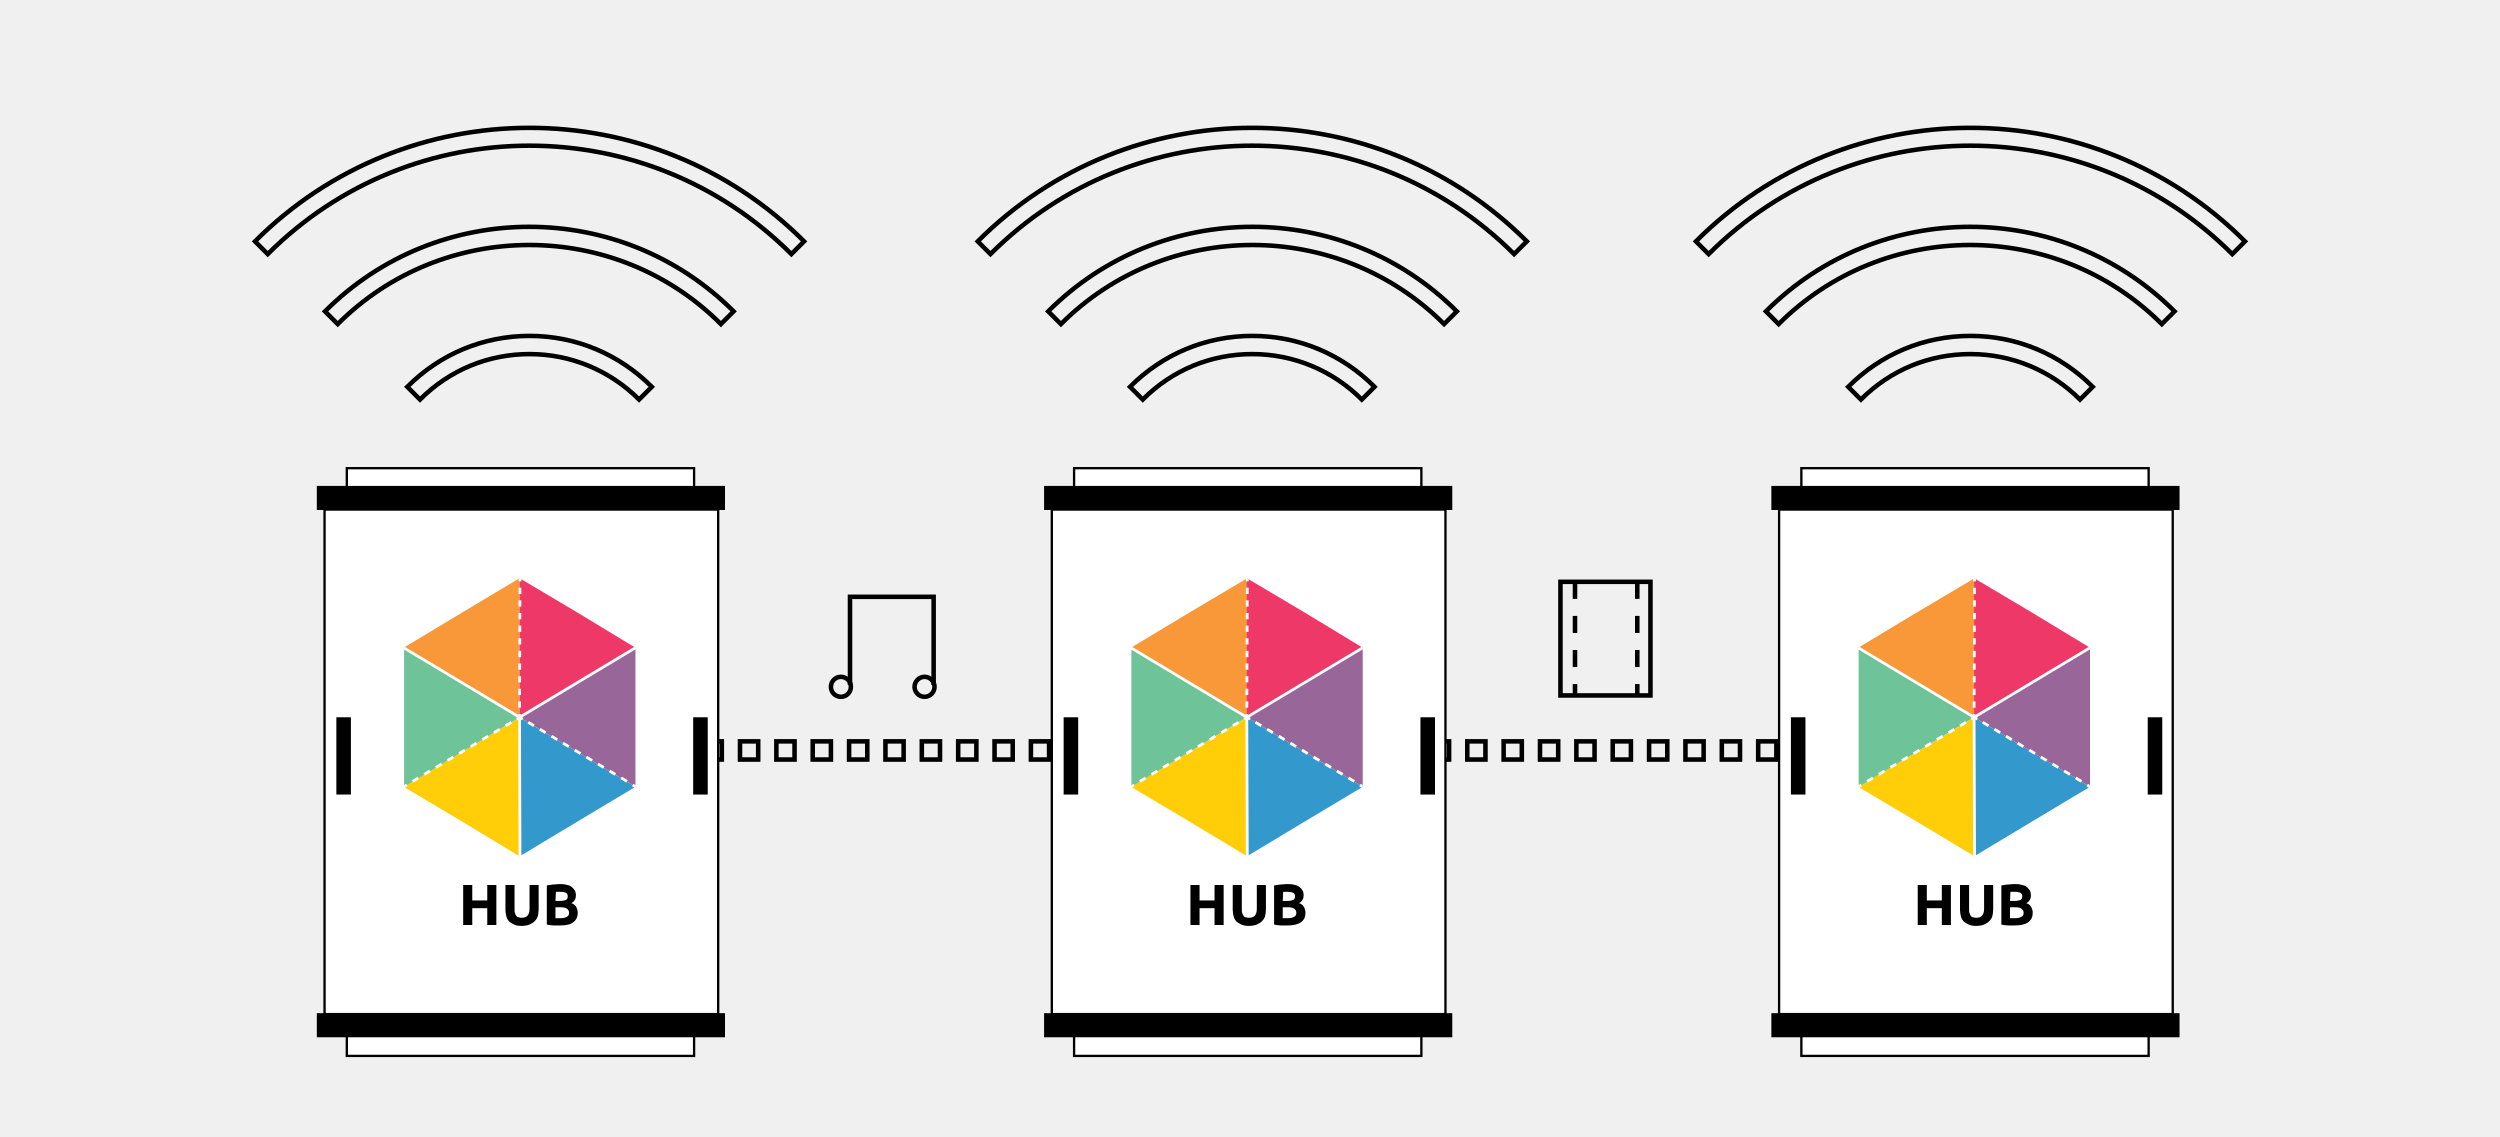
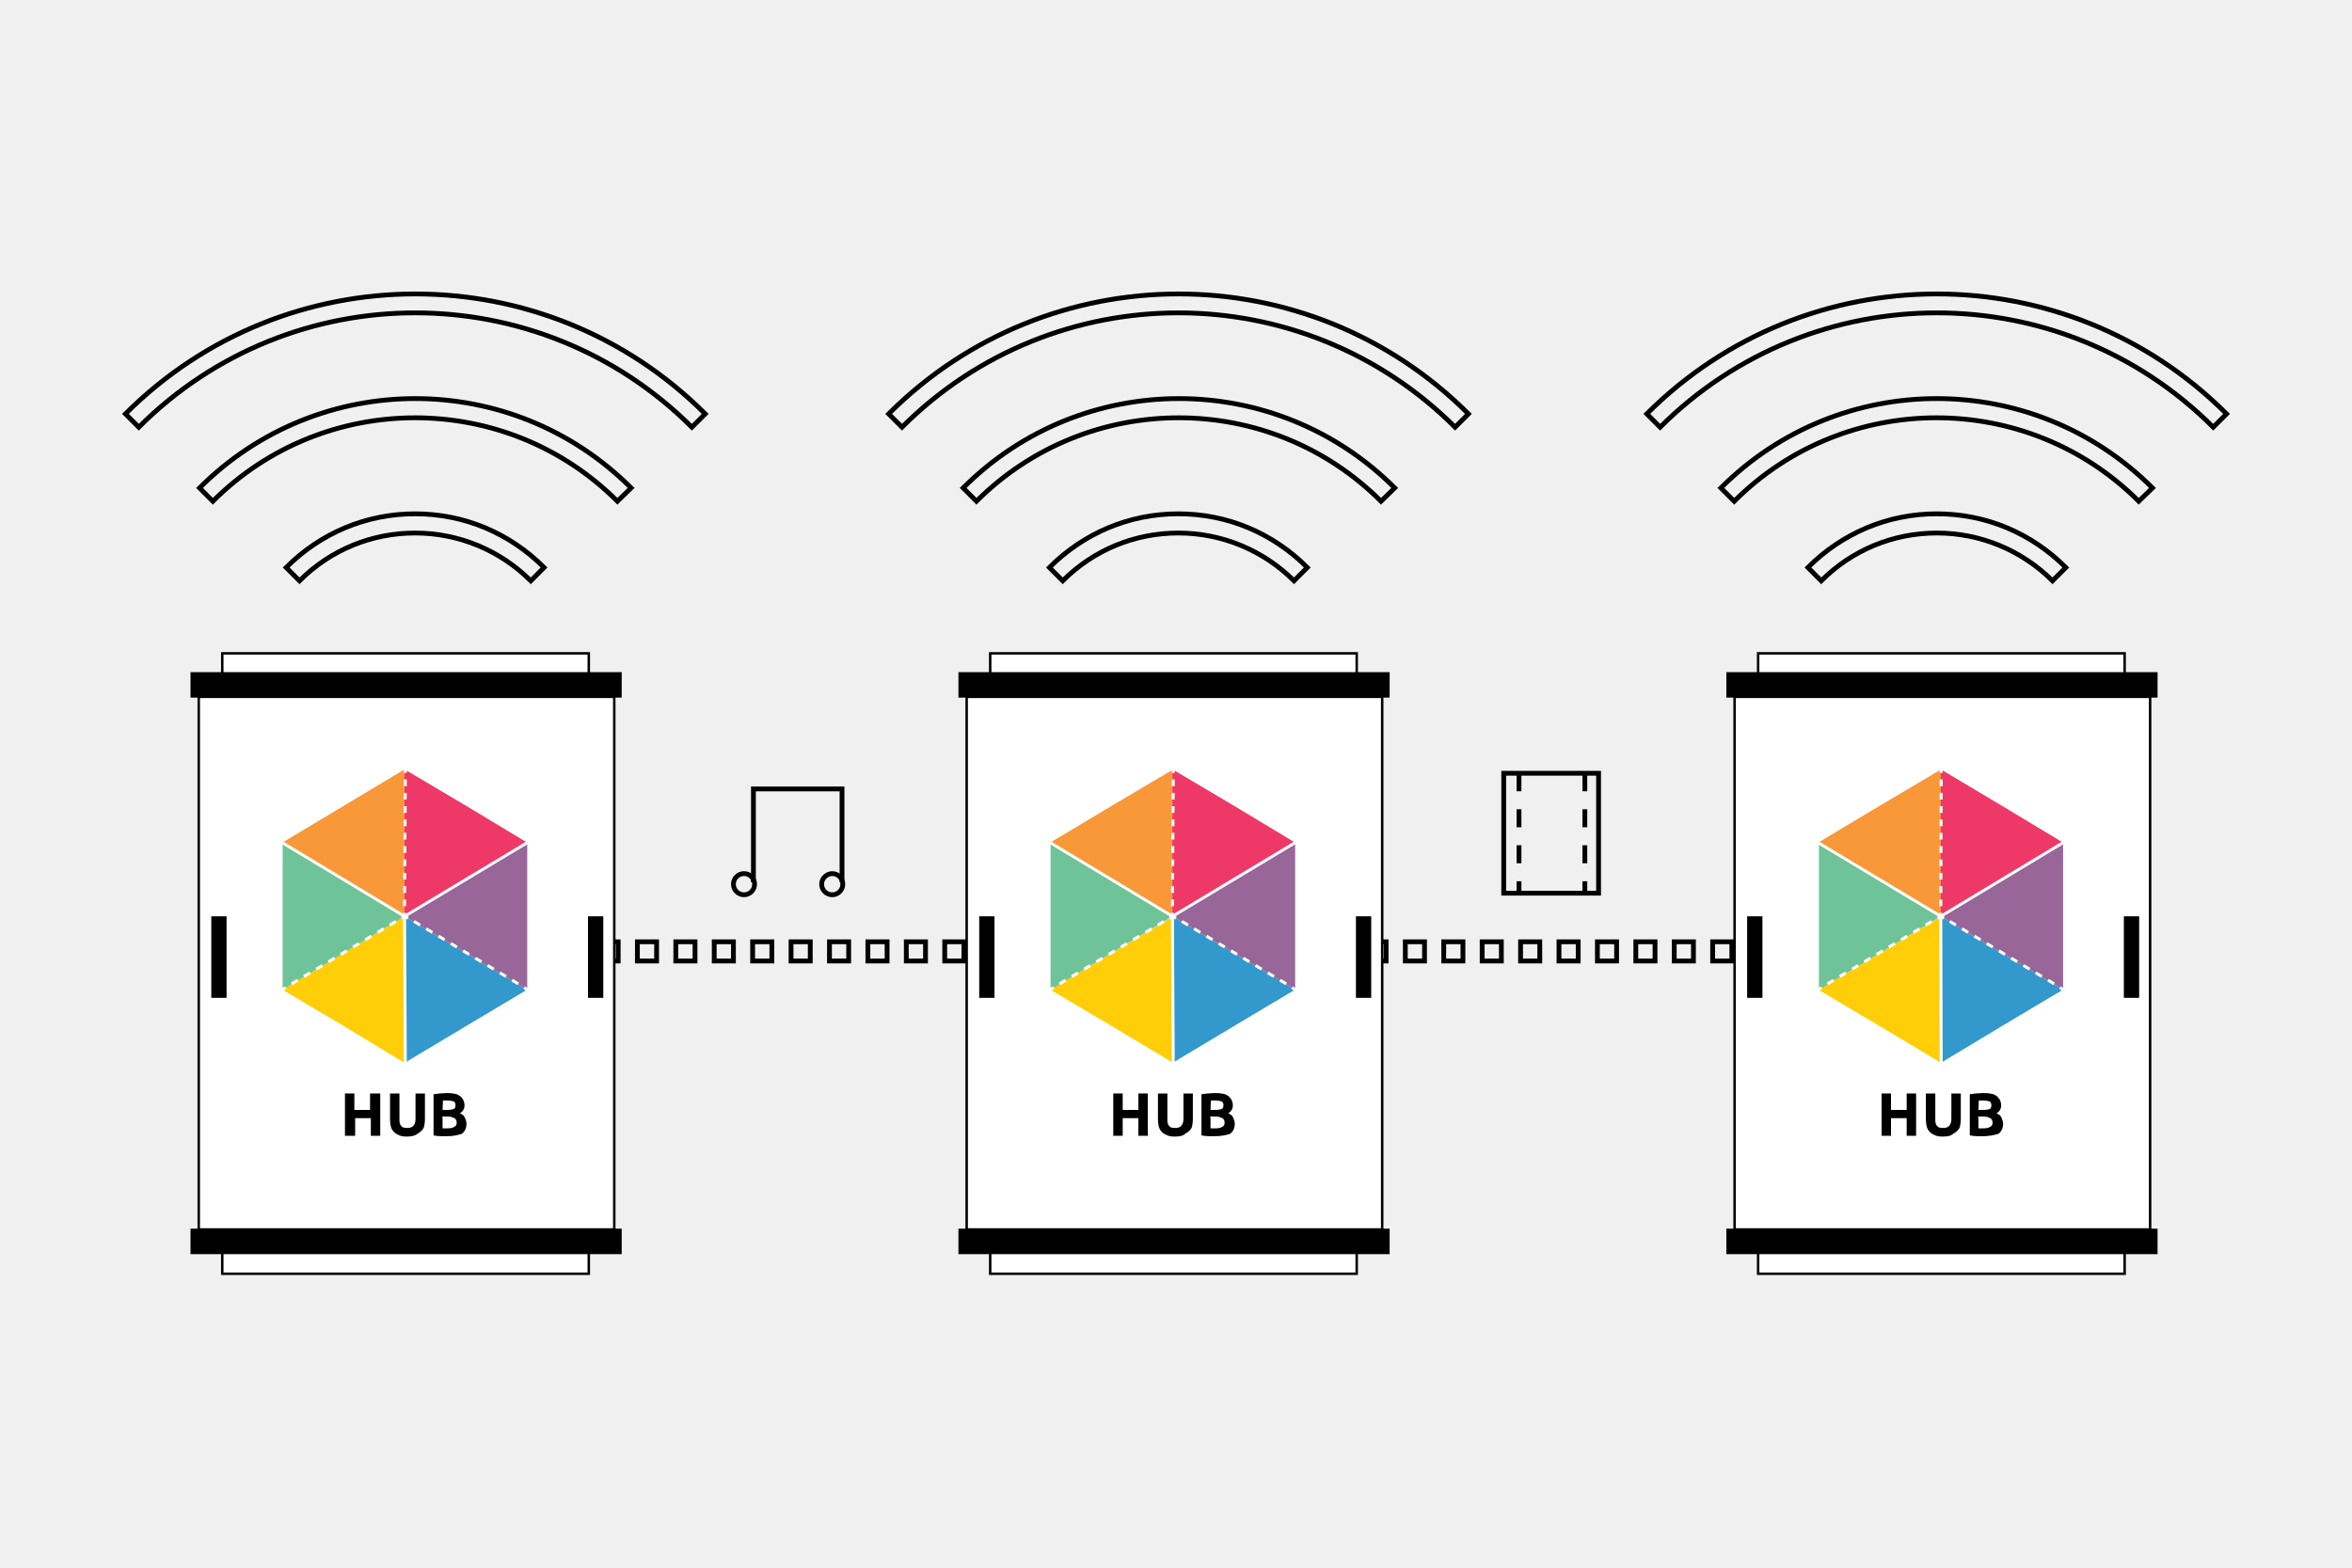
- <svg xmlns="http://www.w3.org/2000/svg" version="1.1" id="Layer_1" x="0px" y="0px" viewBox="-30 272 550 250" style="enable-background:new -30 272 550 250;" xml:space="preserve">
+ <svg xmlns="http://www.w3.org/2000/svg" version="1.1" id="Layer_1" x="0px" y="0px" viewBox="-55 197 600 400" style="enable-background:new -55 197 600 400;" xml:space="preserve">
  <style type="text/css">
- 	.st0{fill:none;stroke:#000000;stroke-miterlimit:10;}
- 	.st1{fill:none;stroke:#000000;stroke-linecap:square;}
- 	.st2{fill:none;stroke:#000000;stroke-dasharray:3.75;}
- 	.st3{fill:#FFFFFF;stroke:#000000;stroke-width:0.513;stroke-miterlimit:10;}
- 	.st4{fill:#010101;stroke:#FFFFFF;stroke-width:0.204;stroke-miterlimit:10;}
+ 	.st0{fill:none;stroke:#000000;stroke-width:1.224;stroke-miterlimit:10;}
+ 	.st1{fill:none;stroke:#000000;stroke-width:1.224;stroke-linecap:square;}
+ 	.st2{fill:none;stroke:#000000;stroke-width:1.224;stroke-dasharray:4.592;}
+ 	.st3{fill:#FFFFFF;stroke:#000000;stroke-width:0.628;stroke-miterlimit:10;}
+ 	.st4{fill:#010101;stroke:#FFFFFF;stroke-width:0.25;stroke-miterlimit:10;}
	.st5{fill:#3399CC;}
	.st6{fill:#996699;}
	.st7{fill:#F89839;}
	.st8{fill:#EE3968;}
	.st9{fill:#FFCE09;}
	.st10{fill:#6EC498;}
- 	.st11{fill:none;stroke:#FFFFFF;stroke-width:0.612;stroke-miterlimit:10;}
- 	.st12{fill:none;stroke:#FFFFFF;stroke-width:0.612;stroke-miterlimit:10;stroke-dasharray:1.389,1.389;}
- 	.st13{fill:none;stroke:#FFFFFF;stroke-width:0.612;stroke-miterlimit:10;stroke-dasharray:1.49,1.49;}
+ 	.st11{fill:none;stroke:#FFFFFF;stroke-width:0.749;stroke-miterlimit:10;}
+ 	.st12{fill:none;stroke:#FFFFFF;stroke-width:0.749;stroke-miterlimit:10;stroke-dasharray:1.701,1.701;}
+ 	.st13{fill:none;stroke:#FFFFFF;stroke-width:0.749;stroke-miterlimit:10;stroke-dasharray:1.824,1.824;}
</style>
-   <path class="st0" d="M367.1,439.1h-2.3v-4h2.3V439.1z M360.8,439.1h-4v-4h4V439.1z M352.8,439.1h-4v-4h4V439.1z M344.8,439.1h-4v-4  h4V439.1z M336.8,439.1h-4v-4h4V439.1z M328.8,439.1h-4v-4h4V439.1z M320.8,439.1h-4v-4h4V439.1z M312.8,439.1h-4v-4h4V439.1z   M304.8,439.1h-4v-4h4V439.1z M296.8,439.1h-4v-4h4V439.1z M288.8,439.1h-4v-4h4V439.1z" />
-   <path class="st0" d="M207.1,439.1h-2.3v-4h2.3V439.1z M200.8,439.1h-4v-4h4V439.1z M192.8,439.1h-4v-4h4V439.1z M184.8,439.1h-4v-4  h4V439.1z M176.8,439.1h-4v-4h4V439.1z M168.8,439.1h-4v-4h4V439.1z M160.8,439.1h-4v-4h4V439.1z M152.8,439.1h-4v-4h4V439.1z   M144.8,439.1h-4v-4h4V439.1z M136.8,439.1h-4v-4h4V439.1z M128.8,439.1h-4v-4h4V439.1z" />
  <g>
-     <rect x="313.3" y="400" class="st1" width="19.8" height="25" />
-     <line class="st2" x1="316.5" y1="400" x2="316.5" y2="425" />
-     <line class="st2" x1="330.2" y1="400" x2="330.2" y2="425" />
-   </g>
-   <g>
-     <g>
-       <path class="st0" d="M28.9,327.9l-2.8-2.8c33.3-33.3,87.5-33.3,120.8,0l-2.8,2.8C112.3,296.1,60.7,296.1,28.9,327.9z" />
-       <path class="st0" d="M128.6,343.3c-23.2-23.2-61.1-23.2-84.3,0l-2.8-2.8c24.8-24.8,65.1-24.8,89.9,0L128.6,343.3z" />
-       <path class="st0" d="M110.6,359.9c-6.4-6.4-15-10-24.1-10c-9.1,0-17.6,3.5-24.1,10l-2.8-2.8c7.2-7.2,16.7-11.2,26.9-11.2    c10.2,0,19.7,4,26.9,11.2L110.6,359.9z" />
-     </g>
-   </g>
-   <g>
-     <g>
-       <path class="st0" d="M187.9,327.9l-2.8-2.8c33.3-33.3,87.5-33.3,120.8,0l-2.8,2.8C271.3,296.1,219.7,296.1,187.9,327.9z" />
-       <path class="st0" d="M287.7,343.3c-23.2-23.2-61.1-23.2-84.3,0l-2.8-2.8c24.8-24.8,65.1-24.8,89.9,0L287.7,343.3z" />
-       <path class="st0" d="M269.6,359.9c-6.4-6.4-15-10-24.1-10c-9.1,0-17.6,3.5-24.1,10l-2.8-2.8c7.2-7.2,16.7-11.2,26.9-11.2    c10.2,0,19.7,4,26.9,11.2L269.6,359.9z" />
-     </g>
-   </g>
-   <g>
-     <g>
-       <path class="st0" d="M345.9,327.9l-2.8-2.8c33.3-33.3,87.5-33.3,120.8,0l-2.8,2.8C429.3,296.1,377.7,296.1,345.9,327.9z" />
-       <path class="st0" d="M445.6,343.3c-23.2-23.2-61.1-23.2-84.3,0l-2.8-2.8c24.8-24.8,65.1-24.8,89.9,0L445.6,343.3z" />
-       <path class="st0" d="M427.6,359.9c-6.4-6.4-15-10-24.1-10c-9.1,0-17.6,3.5-24.1,10l-2.8-2.8c7.2-7.2,16.7-11.2,26.9-11.2    c10.2,0,19.7,4,26.9,11.2L427.6,359.9z" />
-     </g>
-   </g>
-   <rect x="41.4" y="384.1" class="st3" width="86.6" height="111" />
-   <g>
-     <g>
-       <g>
-         <path class="st4" d="M84.3,430.4" />
-       </g>
-       <g>
-         <path class="st4" d="M84.3,430.4" />
-       </g>
-       <g>
-         <path class="st4" d="M84.3,430.4" />
-       </g>
-       <g>
-         <path class="st4" d="M84.3,430.4" />
-       </g>
-     </g>
-     <polyline class="st5" points="109.8,445.1 97.1,452.7 84.3,460.4 84.3,445.1 84.3,429.8  " />
-     <polyline class="st6" points="109.8,445.1 109.8,429.8 109.8,414.5 97.1,422.1 84.3,429.8  " />
-     <polyline class="st7" points="84.3,399.2 71.6,406.8 58.8,414.5 71.6,422.1 84.3,429.8  " />
-     <polyline class="st8" points="84.3,399.2 97.1,406.8 109.8,414.5 97.1,422.1 84.3,429.8  " />
-     <polyline class="st9" points="58.8,445.1 71.6,452.7 84.3,460.4 84.3,445.1 84.3,429.8  " />
-     <polyline class="st10" points="58.9,445.1 58.9,429.8 58.9,414.5 71.6,422.1 84.3,429.8  " />
-     <g>
-       <g>
-         <g>
-           <line class="st11" x1="84.4" y1="399.2" x2="84.4" y2="399.9" />
-           <line class="st12" x1="84.4" y1="401.3" x2="84.3" y2="428.4" />
-           <line class="st11" x1="84.3" y1="429.1" x2="84.3" y2="429.8" />
-         </g>
-       </g>
-       <g>
-         <g>
-           <line class="st11" x1="84.3" y1="429.8" x2="85" y2="430.2" />
-           <line class="st13" x1="86.2" y1="430.9" x2="108.6" y2="444.3" />
-           <line class="st11" x1="109.2" y1="444.7" x2="109.8" y2="445.1" />
-         </g>
-       </g>
-       <g>
-         <g>
-           <line class="st11" x1="84.3" y1="429.8" x2="83.7" y2="430.2" />
-           <line class="st13" x1="82.5" y1="430.9" x2="60.1" y2="444.3" />
-           <line class="st11" x1="59.5" y1="444.7" x2="58.8" y2="445.1" />
-         </g>
-       </g>
-     </g>
-     <g>
-       <line class="st11" x1="84.4" y1="460.4" x2="84.3" y2="429.8" />
-       <line class="st11" x1="84.3" y1="429.8" x2="109.8" y2="414.5" />
-       <line class="st11" x1="84.3" y1="429.8" x2="58.8" y2="414.5" />
-     </g>
-   </g>
-   <rect x="46.3" y="498.1" class="st3" width="76.4" height="6.2" />
-   <rect x="46.3" y="375" class="st3" width="76.4" height="6.2" />
-   <rect x="39.7" y="378.9" width="89.8" height="5.3" />
-   <rect x="39.7" y="494.9" width="89.8" height="5.3" />
-   <g>
-     <path d="M77.2,466.7h2v8.8h-2v-3.7h-3.3v3.7h-2v-8.8h2v3.4h3.3V466.7z" />
-     <path d="M84.7,475.7c-0.6,0-1.2-0.1-1.6-0.3c-0.4-0.2-0.8-0.4-1.1-0.7c-0.3-0.3-0.5-0.7-0.6-1.1c-0.1-0.4-0.2-0.9-0.2-1.4v-5.5h2   v5.3c0,0.4,0,0.7,0.1,0.9c0.1,0.3,0.2,0.5,0.3,0.6c0.1,0.2,0.3,0.3,0.5,0.3c0.2,0.1,0.4,0.1,0.7,0.1c0.5,0,0.9-0.1,1.2-0.4   c0.3-0.3,0.5-0.8,0.5-1.5v-5.3h2v5.5c0,0.5-0.1,1-0.2,1.4s-0.4,0.8-0.7,1.1c-0.3,0.3-0.7,0.5-1.1,0.7S85.3,475.7,84.7,475.7z" />
-     <path d="M93.2,475.6c-0.5,0-1,0-1.4,0c-0.5,0-1-0.1-1.5-0.2v-8.6c0.4-0.1,0.9-0.1,1.3-0.2c0.5,0,0.9-0.1,1.3-0.1   c0.6,0,1.1,0,1.5,0.1c0.5,0.1,0.9,0.2,1.2,0.4s0.6,0.5,0.8,0.8c0.2,0.3,0.3,0.7,0.3,1.2c0,0.7-0.3,1.3-1,1.7   c0.6,0.2,0.9,0.5,1.1,0.9c0.2,0.4,0.3,0.8,0.3,1.2c0,0.9-0.3,1.6-1,2.1C95.5,475.4,94.5,475.6,93.2,475.6z M92.2,470.2h1   c0.6,0,1-0.1,1.3-0.2c0.3-0.2,0.4-0.4,0.4-0.8c0-0.4-0.1-0.6-0.4-0.8c-0.3-0.1-0.7-0.2-1.2-0.2c-0.2,0-0.4,0-0.5,0   c-0.2,0-0.4,0-0.5,0L92.2,470.2L92.2,470.2z M92.2,471.7v2.3c0.1,0,0.3,0,0.5,0s0.4,0,0.6,0c0.6,0,1.1-0.1,1.4-0.3   c0.4-0.2,0.5-0.5,0.5-0.9c0-0.4-0.2-0.7-0.5-0.9c-0.3-0.2-0.7-0.3-1.3-0.3H92.2z" />
-   </g>
-   <rect x="44" y="429.8" width="3.2" height="17" />
-   <rect x="122.5" y="429.8" width="3.2" height="17" />
-   <rect x="201.4" y="384.1" class="st3" width="86.6" height="111" />
-   <g>
-     <g>
-       <g>
-         <path class="st4" d="M244.3,430.4" />
-       </g>
-       <g>
-         <path class="st4" d="M244.3,430.4" />
-       </g>
-       <g>
-         <path class="st4" d="M244.3,430.4" />
-       </g>
-       <g>
-         <path class="st4" d="M244.3,430.4" />
-       </g>
-     </g>
-     <polyline class="st5" points="269.8,445.1 257.1,452.7 244.3,460.4 244.3,445.1 244.3,429.8  " />
-     <polyline class="st6" points="269.8,445.1 269.8,429.8 269.8,414.5 257.1,422.1 244.3,429.8  " />
-     <polyline class="st7" points="244.4,399.2 231.6,406.8 218.8,414.5 231.6,422.1 244.4,429.8  " />
-     <polyline class="st8" points="244.3,399.2 257.1,406.8 269.8,414.5 257.1,422.1 244.3,429.8  " />
-     <polyline class="st9" points="218.8,445.1 231.6,452.7 244.4,460.4 244.4,445.1 244.4,429.8  " />
-     <polyline class="st10" points="218.9,445.1 218.9,429.8 218.9,414.5 231.6,422.1 244.3,429.8  " />
-     <g>
-       <g>
-         <g>
-           <line class="st11" x1="244.4" y1="399.2" x2="244.4" y2="399.9" />
-           <line class="st12" x1="244.4" y1="401.3" x2="244.3" y2="428.4" />
-           <line class="st11" x1="244.3" y1="429.1" x2="244.3" y2="429.8" />
-         </g>
-       </g>
-       <g>
-         <g>
-           <line class="st11" x1="244.3" y1="429.8" x2="245" y2="430.2" />
-           <line class="st13" x1="246.2" y1="430.9" x2="268.6" y2="444.3" />
-           <line class="st11" x1="269.2" y1="444.7" x2="269.8" y2="445.1" />
-         </g>
-       </g>
-       <g>
-         <g>
-           <line class="st11" x1="244.3" y1="429.8" x2="243.7" y2="430.2" />
-           <line class="st13" x1="242.5" y1="430.9" x2="220.1" y2="444.3" />
-           <line class="st11" x1="219.5" y1="444.7" x2="218.8" y2="445.1" />
-         </g>
-       </g>
-     </g>
-     <g>
-       <line class="st11" x1="244.4" y1="460.4" x2="244.3" y2="429.8" />
-       <line class="st11" x1="244.3" y1="429.8" x2="269.8" y2="414.5" />
-       <line class="st11" x1="244.3" y1="429.8" x2="218.8" y2="414.5" />
-     </g>
-   </g>
-   <rect x="206.3" y="498.1" class="st3" width="76.4" height="6.2" />
-   <rect x="206.3" y="375" class="st3" width="76.4" height="6.2" />
-   <rect x="199.7" y="378.9" width="89.8" height="5.3" />
-   <rect x="199.7" y="494.9" width="89.8" height="5.3" />
-   <g>
-     <path d="M237.2,466.7h2v8.8h-2v-3.7h-3.3v3.7h-2v-8.8h2v3.4h3.3V466.7z" />
-     <path d="M244.7,475.7c-0.6,0-1.2-0.1-1.6-0.3c-0.4-0.2-0.8-0.4-1.1-0.7c-0.3-0.3-0.5-0.7-0.6-1.1c-0.1-0.4-0.2-0.9-0.2-1.4v-5.5h2   v5.3c0,0.4,0,0.7,0.1,0.9c0.1,0.3,0.2,0.5,0.3,0.6c0.1,0.2,0.3,0.3,0.5,0.3c0.2,0.1,0.4,0.1,0.7,0.1c0.5,0,0.9-0.1,1.2-0.4   c0.3-0.3,0.5-0.8,0.5-1.5v-5.3h2v5.5c0,0.5-0.1,1-0.2,1.4s-0.4,0.8-0.7,1.1c-0.3,0.3-0.7,0.5-1.1,0.7S245.3,475.7,244.7,475.7z" />
-     <path d="M253.2,475.6c-0.5,0-1,0-1.4,0c-0.5,0-1-0.1-1.5-0.2v-8.6c0.4-0.1,0.9-0.1,1.3-0.2c0.5,0,0.9-0.1,1.4-0.1   c0.6,0,1.1,0,1.5,0.1c0.5,0.1,0.9,0.2,1.2,0.4s0.6,0.5,0.8,0.8c0.2,0.3,0.3,0.7,0.3,1.2c0,0.7-0.3,1.3-1,1.7   c0.6,0.2,0.9,0.5,1.1,0.9c0.2,0.4,0.3,0.8,0.3,1.2c0,0.9-0.3,1.6-1,2.1C255.5,475.4,254.5,475.6,253.2,475.6z M252.2,470.2h1   c0.6,0,1-0.1,1.3-0.2c0.3-0.2,0.4-0.4,0.4-0.8c0-0.4-0.1-0.6-0.4-0.8c-0.3-0.1-0.7-0.2-1.2-0.2c-0.2,0-0.4,0-0.5,0   c-0.2,0-0.4,0-0.5,0L252.2,470.2L252.2,470.2z M252.2,471.7v2.3c0.1,0,0.3,0,0.5,0s0.4,0,0.6,0c0.6,0,1.1-0.1,1.4-0.3   c0.4-0.2,0.5-0.5,0.5-0.9c0-0.4-0.2-0.7-0.5-0.9c-0.3-0.2-0.7-0.3-1.3-0.3H252.2z" />
-   </g>
-   <rect x="204" y="429.8" width="3.2" height="17" />
-   <rect x="282.5" y="429.8" width="3.2" height="17" />
-   <rect x="361.4" y="384.1" class="st3" width="86.6" height="111" />
-   <g>
-     <g>
-       <g>
-         <path class="st4" d="M404.3,430.4" />
-       </g>
-       <g>
-         <path class="st4" d="M404.3,430.4" />
-       </g>
-       <g>
-         <path class="st4" d="M404.3,430.4" />
-       </g>
-       <g>
-         <path class="st4" d="M404.3,430.4" />
-       </g>
-     </g>
-     <polyline class="st5" points="429.8,445.1 417.1,452.7 404.3,460.4 404.3,445.1 404.3,429.8  " />
-     <polyline class="st6" points="429.8,445.1 429.8,429.8 429.8,414.5 417.1,422.1 404.3,429.8  " />
-     <polyline class="st7" points="404.4,399.2 391.6,406.8 378.8,414.5 391.6,422.1 404.4,429.8  " />
-     <polyline class="st8" points="404.3,399.2 417.1,406.8 429.8,414.5 417.1,422.1 404.3,429.8  " />
-     <polyline class="st9" points="378.8,445.1 391.6,452.7 404.4,460.4 404.4,445.1 404.4,429.8  " />
-     <polyline class="st10" points="378.9,445.1 378.9,429.8 378.9,414.5 391.6,422.1 404.3,429.8  " />
-     <g>
-       <g>
-         <g>
-           <line class="st11" x1="404.4" y1="399.2" x2="404.4" y2="399.9" />
-           <line class="st12" x1="404.4" y1="401.3" x2="404.3" y2="428.4" />
-           <line class="st11" x1="404.3" y1="429.1" x2="404.3" y2="429.8" />
-         </g>
-       </g>
-       <g>
-         <g>
-           <line class="st11" x1="404.3" y1="429.8" x2="405" y2="430.2" />
-           <line class="st13" x1="406.2" y1="430.9" x2="428.6" y2="444.3" />
-           <line class="st11" x1="429.2" y1="444.7" x2="429.8" y2="445.1" />
-         </g>
-       </g>
-       <g>
-         <g>
-           <line class="st11" x1="404.3" y1="429.8" x2="403.7" y2="430.2" />
-           <line class="st13" x1="402.5" y1="430.9" x2="380.1" y2="444.3" />
-           <line class="st11" x1="379.5" y1="444.7" x2="378.8" y2="445.1" />
-         </g>
-       </g>
-     </g>
-     <g>
-       <line class="st11" x1="404.4" y1="460.4" x2="404.3" y2="429.8" />
-       <line class="st11" x1="404.3" y1="429.8" x2="429.8" y2="414.5" />
-       <line class="st11" x1="404.3" y1="429.8" x2="378.8" y2="414.5" />
-     </g>
-   </g>
-   <rect x="366.3" y="498.1" class="st3" width="76.4" height="6.2" />
-   <rect x="366.3" y="375" class="st3" width="76.4" height="6.2" />
-   <rect x="359.7" y="378.9" width="89.8" height="5.3" />
-   <rect x="359.7" y="494.9" width="89.8" height="5.3" />
-   <g>
-     <path d="M397.2,466.7h2v8.8h-2v-3.7h-3.3v3.7h-2v-8.8h2v3.4h3.3V466.7z" />
-     <path d="M404.7,475.7c-0.6,0-1.2-0.1-1.6-0.3c-0.4-0.2-0.8-0.4-1.1-0.7c-0.3-0.3-0.5-0.7-0.6-1.1c-0.1-0.4-0.2-0.9-0.2-1.4v-5.5h2   v5.3c0,0.4,0,0.7,0.1,0.9c0.1,0.3,0.2,0.5,0.3,0.6c0.1,0.2,0.3,0.3,0.5,0.3c0.2,0.1,0.4,0.1,0.7,0.1c0.5,0,0.9-0.1,1.2-0.4   c0.3-0.3,0.5-0.8,0.5-1.5v-5.3h2v5.5c0,0.5-0.1,1-0.2,1.4s-0.4,0.8-0.7,1.1c-0.3,0.3-0.7,0.5-1.1,0.7S405.3,475.7,404.7,475.7z" />
-     <path d="M413.2,475.6c-0.5,0-1,0-1.4,0c-0.5,0-1-0.1-1.5-0.2v-8.6c0.4-0.1,0.9-0.1,1.3-0.2c0.5,0,0.9-0.1,1.4-0.1   c0.6,0,1.1,0,1.5,0.1c0.5,0.1,0.9,0.2,1.2,0.4s0.6,0.5,0.8,0.8c0.2,0.3,0.3,0.7,0.3,1.2c0,0.7-0.3,1.3-1,1.7   c0.6,0.2,0.9,0.5,1.1,0.9c0.2,0.4,0.3,0.8,0.3,1.2c0,0.9-0.3,1.6-1,2.1C415.5,475.4,414.5,475.6,413.2,475.6z M412.2,470.2h1   c0.6,0,1-0.1,1.3-0.2c0.3-0.2,0.4-0.4,0.4-0.8c0-0.4-0.1-0.6-0.4-0.8c-0.3-0.1-0.7-0.2-1.2-0.2c-0.2,0-0.4,0-0.5,0   c-0.2,0-0.4,0-0.5,0L412.2,470.2L412.2,470.2z M412.2,471.7v2.3c0.1,0,0.3,0,0.5,0s0.4,0,0.6,0c0.6,0,1.1-0.1,1.4-0.3   c0.4-0.2,0.5-0.5,0.5-0.9c0-0.4-0.2-0.7-0.5-0.9c-0.3-0.2-0.7-0.3-1.3-0.3H412.2z" />
-   </g>
-   <rect x="364" y="429.8" width="3.2" height="17" />
-   <rect x="442.5" y="429.8" width="3.2" height="17" />
-   <g>
-     <polyline class="st1" points="157,422.2 157,403.3 175.4,403.3 175.4,422.2  " />
-     <circle class="st1" cx="155" cy="423.1" r="2.2" />
-     <path class="st1" d="M173.4,420.9c1.2,0,2.2,1,2.2,2.2c0,1.2-1,2.2-2.2,2.2c-1.2,0-2.2-1-2.2-2.2   C171.2,421.9,172.2,420.9,173.4,420.9z" />
+     <path class="st0" d="M394.5,442.2h-2.8v-4.9h2.8V442.2z M386.8,442.2h-4.9v-4.9h4.9V442.2z M377,442.2h-4.9v-4.9h4.9V442.2z    M367.2,442.2h-4.9v-4.9h4.9V442.2z M357.4,442.2h-4.9v-4.9h4.9V442.2z M347.6,442.2h-4.9v-4.9h4.9V442.2z M337.8,442.2h-4.9v-4.9   h4.9V442.2z M328,442.2h-4.9v-4.9h4.9V442.2z M318.2,442.2h-4.9v-4.9h4.9V442.2z M308.4,442.2h-4.9v-4.9h4.9V442.2z M298.6,442.2   h-4.9v-4.9h4.9V442.2z" />
+     <path class="st0" d="M198.6,442.2h-2.8v-4.9h2.8V442.2z M190.9,442.2H186v-4.9h4.9V442.2z M181.1,442.2h-4.9v-4.9h4.9V442.2z    M171.3,442.2h-4.9v-4.9h4.9V442.2z M161.5,442.2h-4.9v-4.9h4.9V442.2z M151.7,442.2h-4.9v-4.9h4.9V442.2z M141.9,442.2H137v-4.9   h4.9V442.2z M132.1,442.2h-4.9v-4.9h4.9V442.2z M122.3,442.2h-4.9v-4.9h4.9V442.2z M112.5,442.2h-4.9v-4.9h4.9V442.2z M102.7,442.2   h-4.9v-4.9h4.9V442.2z" />
+     <g>
+       <rect x="328.6" y="394.3" class="st1" width="24.2" height="30.6" />
+       <line class="st2" x1="332.5" y1="394.3" x2="332.5" y2="424.9" />
+       <line class="st2" x1="349.3" y1="394.3" x2="349.3" y2="424.9" />
+     </g>
+     <g>
+       <g>
+         <path class="st0" d="M-19.6,306l-3.4-3.4c40.8-40.8,107.1-40.8,147.9,0l-3.4,3.4C82.5,267.1,19.3,267.1-19.6,306z" />
+         <path class="st0" d="M102.5,324.9c-28.4-28.4-74.8-28.4-103.2,0l-3.4-3.4c30.4-30.4,79.7-30.4,110.1,0L102.5,324.9z" />
+         <path class="st0" d="M80.4,345.2c-7.8-7.8-18.4-12.2-29.5-12.2s-21.6,4.3-29.5,12.2l-3.4-3.4c8.8-8.8,20.4-13.7,32.9-13.7     s24.1,4.9,32.9,13.7L80.4,345.2z" />
+       </g>
+     </g>
+     <g>
+       <g>
+         <path class="st0" d="M175.1,306l-3.4-3.4c40.8-40.8,107.1-40.8,147.9,0l-3.4,3.4C277.2,267.1,214,267.1,175.1,306z" />
+         <path class="st0" d="M297.3,324.9c-28.4-28.4-74.8-28.4-103.2,0l-3.4-3.4c30.4-30.4,79.7-30.4,110.1,0L297.3,324.9z" />
+         <path class="st0" d="M275.1,345.2c-7.8-7.8-18.4-12.2-29.5-12.2s-21.6,4.3-29.5,12.2l-3.4-3.4c8.8-8.8,20.4-13.7,32.9-13.7     c12.5,0,24.1,4.9,32.9,13.7L275.1,345.2z" />
+       </g>
+     </g>
+     <g>
+       <g>
+         <path class="st0" d="M368.5,306l-3.4-3.4c40.8-40.8,107.1-40.8,147.9,0l-3.4,3.4C470.7,267.1,407.5,267.1,368.5,306z" />
+         <path class="st0" d="M490.6,324.9c-28.4-28.4-74.8-28.4-103.2,0l-3.4-3.4c30.4-30.4,79.7-30.4,110.1,0L490.6,324.9z" />
+         <path class="st0" d="M468.6,345.2c-7.8-7.8-18.4-12.2-29.5-12.2c-11.1,0-21.6,4.3-29.5,12.2l-3.4-3.4     c8.8-8.8,20.4-13.7,32.9-13.7c12.5,0,24.1,4.9,32.9,13.7L468.6,345.2z" />
+       </g>
+     </g>
+     <rect x="-4.3" y="374.8" class="st3" width="106" height="135.9" />
+     <g>
+       <g>
+         <g>
+           <path class="st4" d="M48.2,431.5" />
+         </g>
+         <g>
+           <path class="st4" d="M48.2,431.5" />
+         </g>
+         <g>
+           <path class="st4" d="M48.2,431.5" />
+         </g>
+         <g>
+           <path class="st4" d="M48.2,431.5" />
+         </g>
+       </g>
+       <polyline class="st5" points="79.5,449.5 63.9,458.8 48.2,468.2 48.2,449.5 48.2,430.8   " />
+       <polyline class="st6" points="79.5,449.5 79.5,430.8 79.5,412 63.9,421.4 48.2,430.8   " />
+       <polyline class="st7" points="48.2,393.3 32.7,402.6 17,412 32.7,421.4 48.2,430.8   " />
+       <polyline class="st8" points="48.2,393.3 63.9,402.6 79.5,412 63.9,421.4 48.2,430.8   " />
+       <polyline class="st9" points="17,449.5 32.7,458.8 48.2,468.2 48.2,449.5 48.2,430.8   " />
+       <polyline class="st10" points="17.1,449.5 17.1,430.8 17.1,412 32.7,421.4 48.2,430.8   " />
+       <g>
+         <g>
+           <g>
+             <line class="st11" x1="48.4" y1="393.3" x2="48.4" y2="394.2" />
+             <line class="st12" x1="48.4" y1="395.9" x2="48.2" y2="429.1" />
+             <line class="st11" x1="48.2" y1="429.9" x2="48.2" y2="430.8" />
+           </g>
+         </g>
+         <g>
+           <g>
+             <line class="st11" x1="48.2" y1="430.8" x2="49.1" y2="431.3" />
+             <line class="st13" x1="50.6" y1="432.1" x2="78" y2="448.5" />
+             <line class="st11" x1="78.7" y1="449" x2="79.5" y2="449.5" />
+           </g>
+         </g>
+         <g>
+           <g>
+             <line class="st11" x1="48.2" y1="430.8" x2="47.5" y2="431.3" />
+             <line class="st13" x1="46" y1="432.1" x2="18.6" y2="448.5" />
+             <line class="st11" x1="17.9" y1="449" x2="17" y2="449.5" />
+           </g>
+         </g>
+       </g>
+       <g>
+         <line class="st11" x1="48.4" y1="468.2" x2="48.2" y2="430.8" />
+         <line class="st11" x1="48.2" y1="430.8" x2="79.5" y2="412" />
+         <line class="st11" x1="48.2" y1="430.8" x2="17" y2="412" />
+       </g>
+     </g>
+     <rect x="1.7" y="514.4" class="st3" width="93.5" height="7.6" />
+     <rect x="1.7" y="363.7" class="st3" width="93.5" height="7.6" />
+     <rect x="-6.4" y="368.5" width="110" height="6.5" />
+     <rect x="-6.4" y="510.5" width="110" height="6.5" />
+     <g>
+       <path d="M39.5,476H42v10.8h-2.4v-4.5h-4v4.5H33V476h2.4v4.2h4V476z" />
+       <path d="M48.7,487c-0.7,0-1.5-0.1-2-0.4c-0.5-0.2-1-0.5-1.3-0.9c-0.4-0.4-0.6-0.9-0.7-1.3c-0.1-0.5-0.2-1.1-0.2-1.7V476h2.4v6.5    c0,0.5,0,0.9,0.1,1.1c0.1,0.4,0.2,0.6,0.4,0.7c0.1,0.2,0.4,0.4,0.6,0.4c0.2,0.1,0.5,0.1,0.9,0.1c0.6,0,1.1-0.1,1.5-0.5    c0.4-0.4,0.6-1,0.6-1.8V476h2.4v6.7c0,0.6-0.1,1.2-0.2,1.7c-0.1,0.5-0.5,1-0.9,1.3c-0.4,0.4-0.9,0.6-1.3,0.9    C50.4,486.9,49.5,487,48.7,487z" />
+       <path d="M59.1,486.9c-0.6,0-1.2,0-1.7,0c-0.6,0-1.2-0.1-1.8-0.2v-10.5c0.5-0.1,1.1-0.1,1.6-0.2c0.6,0,1.1-0.1,1.6-0.1    c0.7,0,1.3,0,1.8,0.1c0.6,0.1,1.1,0.2,1.5,0.5c0.4,0.2,0.7,0.6,1,1c0.2,0.4,0.4,0.9,0.4,1.5c0,0.9-0.4,1.6-1.2,2.1    c0.7,0.2,1.1,0.6,1.3,1.1c0.2,0.5,0.4,1,0.4,1.5c0,1.1-0.4,2-1.2,2.6C61.9,486.6,60.7,486.9,59.1,486.9z M57.9,480.2h1.2    c0.7,0,1.2-0.1,1.6-0.2c0.4-0.2,0.5-0.5,0.5-1s-0.1-0.7-0.5-1c-0.4-0.1-0.9-0.2-1.5-0.2c-0.2,0-0.5,0-0.6,0c-0.2,0-0.5,0-0.6,0    L57.9,480.2L57.9,480.2z M57.9,482.1v2.8c0.1,0,0.4,0,0.6,0s0.5,0,0.7,0c0.7,0,1.3-0.1,1.7-0.4c0.5-0.2,0.6-0.6,0.6-1.1    s-0.2-0.9-0.6-1.1c-0.4-0.2-0.9-0.4-1.6-0.4h-1.5V482.1z" />
+     </g>
+     <rect x="-1.1" y="430.8" width="3.9" height="20.8" />
+     <rect x="95" y="430.8" width="3.9" height="20.8" />
+     <rect x="191.6" y="374.8" class="st3" width="106" height="135.9" />
+     <g>
+       <g>
+         <g>
+           <path class="st4" d="M244.1,431.5" />
+         </g>
+         <g>
+           <path class="st4" d="M244.1,431.5" />
+         </g>
+         <g>
+           <path class="st4" d="M244.1,431.5" />
+         </g>
+         <g>
+           <path class="st4" d="M244.1,431.5" />
+         </g>
+       </g>
+       <polyline class="st5" points="275.4,449.5 259.8,458.8 244.1,468.2 244.1,449.5 244.1,430.8   " />
+       <polyline class="st6" points="275.4,449.5 275.4,430.8 275.4,412 259.8,421.4 244.1,430.8   " />
+       <polyline class="st7" points="244.3,393.3 228.6,402.6 212.9,412 228.6,421.4 244.3,430.8   " />
+       <polyline class="st8" points="244.1,393.3 259.8,402.6 275.4,412 259.8,421.4 244.1,430.8   " />
+       <polyline class="st9" points="212.9,449.5 228.6,458.8 244.3,468.2 244.3,449.5 244.3,430.8   " />
+       <polyline class="st10" points="213,449.5 213,430.8 213,412 228.6,421.4 244.1,430.8   " />
+       <g>
+         <g>
+           <g>
+             <line class="st11" x1="244.3" y1="393.3" x2="244.3" y2="394.2" />
+             <line class="st12" x1="244.3" y1="395.9" x2="244.1" y2="429.1" />
+             <line class="st11" x1="244.1" y1="429.9" x2="244.1" y2="430.8" />
+           </g>
+         </g>
+         <g>
+           <g>
+             <line class="st11" x1="244.1" y1="430.8" x2="245" y2="431.3" />
+             <line class="st13" x1="246.5" y1="432.1" x2="273.9" y2="448.5" />
+             <line class="st11" x1="274.6" y1="449" x2="275.4" y2="449.5" />
+           </g>
+         </g>
+         <g>
+           <g>
+             <line class="st11" x1="244.1" y1="430.8" x2="243.4" y2="431.3" />
+             <line class="st13" x1="241.9" y1="432.1" x2="214.5" y2="448.5" />
+             <line class="st11" x1="213.8" y1="449" x2="212.9" y2="449.5" />
+           </g>
+         </g>
+       </g>
+       <g>
+         <line class="st11" x1="244.3" y1="468.2" x2="244.1" y2="430.8" />
+         <line class="st11" x1="244.1" y1="430.8" x2="275.4" y2="412" />
+         <line class="st11" x1="244.1" y1="430.8" x2="212.9" y2="412" />
+       </g>
+     </g>
+     <rect x="197.6" y="514.4" class="st3" width="93.5" height="7.6" />
+     <rect x="197.6" y="363.7" class="st3" width="93.5" height="7.6" />
+     <rect x="189.5" y="368.5" width="110" height="6.5" />
+     <rect x="189.5" y="510.5" width="110" height="6.5" />
+     <g>
+       <path d="M235.4,476h2.4v10.8h-2.4v-4.5h-4v4.5H229V476h2.4v4.2h4V476z" />
+       <path d="M244.6,487c-0.7,0-1.5-0.1-2-0.4c-0.5-0.2-1-0.5-1.3-0.9c-0.4-0.4-0.6-0.9-0.7-1.3c-0.1-0.5-0.2-1.1-0.2-1.7V476h2.4v6.5    c0,0.5,0,0.9,0.1,1.1c0.1,0.4,0.2,0.6,0.4,0.7c0.1,0.2,0.4,0.4,0.6,0.4c0.2,0.1,0.5,0.1,0.9,0.1c0.6,0,1.1-0.1,1.5-0.5    c0.4-0.4,0.6-1,0.6-1.8V476h2.4v6.7c0,0.6-0.1,1.2-0.2,1.7c-0.1,0.5-0.5,1-0.9,1.3s-0.9,0.6-1.3,0.9S245.4,487,244.6,487z" />
+       <path d="M255,486.9c-0.6,0-1.2,0-1.7,0c-0.6,0-1.2-0.1-1.8-0.2v-10.5c0.5-0.1,1.1-0.1,1.6-0.2c0.6,0,1.1-0.1,1.7-0.1    c0.7,0,1.3,0,1.8,0.1c0.6,0.1,1.1,0.2,1.5,0.5c0.4,0.2,0.7,0.6,1,1c0.2,0.4,0.4,0.9,0.4,1.5c0,0.9-0.4,1.6-1.2,2.1    c0.7,0.2,1.1,0.6,1.3,1.1c0.2,0.5,0.4,1,0.4,1.5c0,1.1-0.4,2-1.2,2.6C257.9,486.6,256.6,486.9,255,486.9z M253.8,480.2h1.2    c0.7,0,1.2-0.1,1.6-0.2c0.4-0.2,0.5-0.5,0.5-1s-0.1-0.7-0.5-1c-0.4-0.1-0.9-0.2-1.5-0.2c-0.2,0-0.5,0-0.6,0c-0.2,0-0.5,0-0.6,0    L253.8,480.2L253.8,480.2z M253.8,482.1v2.8c0.1,0,0.4,0,0.6,0c0.2,0,0.5,0,0.7,0c0.7,0,1.3-0.1,1.7-0.4c0.5-0.2,0.6-0.6,0.6-1.1    s-0.2-0.9-0.6-1.1c-0.4-0.2-0.9-0.4-1.6-0.4h-1.5V482.1z" />
+     </g>
+     <rect x="194.8" y="430.8" width="3.9" height="20.8" />
+     <rect x="290.9" y="430.8" width="3.9" height="20.8" />
+     <rect x="387.5" y="374.8" class="st3" width="106" height="135.9" />
+     <g>
+       <g>
+         <g>
+           <path class="st4" d="M440.1,431.5" />
+         </g>
+         <g>
+           <path class="st4" d="M440.1,431.5" />
+         </g>
+         <g>
+           <path class="st4" d="M440.1,431.5" />
+         </g>
+         <g>
+           <path class="st4" d="M440.1,431.5" />
+         </g>
+       </g>
+       <polyline class="st5" points="471.3,449.5 455.7,458.8 440.1,468.2 440.1,449.5 440.1,430.8   " />
+       <polyline class="st6" points="471.3,449.5 471.3,430.8 471.3,412 455.7,421.4 440.1,430.8   " />
+       <polyline class="st7" points="440.2,393.3 424.5,402.6 408.8,412 424.5,421.4 440.2,430.8   " />
+       <polyline class="st8" points="440.1,393.3 455.7,402.6 471.3,412 455.7,421.4 440.1,430.8   " />
+       <polyline class="st9" points="408.8,449.5 424.5,458.8 440.2,468.2 440.2,449.5 440.2,430.8   " />
+       <polyline class="st10" points="409,449.5 409,430.8 409,412 424.5,421.4 440.1,430.8   " />
+       <g>
+         <g>
+           <g>
+             <line class="st11" x1="440.2" y1="393.3" x2="440.2" y2="394.2" />
+             <line class="st12" x1="440.2" y1="395.9" x2="440.1" y2="429.1" />
+             <line class="st11" x1="440.1" y1="429.9" x2="440.1" y2="430.8" />
+           </g>
+         </g>
+         <g>
+           <g>
+             <line class="st11" x1="440.1" y1="430.8" x2="440.9" y2="431.3" />
+             <line class="st13" x1="442.4" y1="432.1" x2="469.8" y2="448.5" />
+             <line class="st11" x1="470.5" y1="449" x2="471.3" y2="449.5" />
+           </g>
+         </g>
+         <g>
+           <g>
+             <line class="st11" x1="440.1" y1="430.8" x2="439.3" y2="431.3" />
+             <line class="st13" x1="437.8" y1="432.1" x2="410.4" y2="448.5" />
+             <line class="st11" x1="409.7" y1="449" x2="408.8" y2="449.5" />
+           </g>
+         </g>
+       </g>
+       <g>
+         <line class="st11" x1="440.2" y1="468.2" x2="440.1" y2="430.8" />
+         <line class="st11" x1="440.1" y1="430.8" x2="471.3" y2="412" />
+         <line class="st11" x1="440.1" y1="430.8" x2="408.8" y2="412" />
+       </g>
+     </g>
+     <rect x="393.5" y="514.4" class="st3" width="93.5" height="7.6" />
+     <rect x="393.5" y="363.7" class="st3" width="93.5" height="7.6" />
+     <rect x="385.4" y="368.5" width="110" height="6.5" />
+     <rect x="385.4" y="510.5" width="110" height="6.5" />
+     <g>
+       <path d="M431.4,476h2.4v10.8h-2.4v-4.5h-4v4.5h-2.4V476h2.4v4.2h4V476z" />
+       <path d="M440.5,487c-0.7,0-1.5-0.1-2-0.4c-0.5-0.2-1-0.5-1.3-0.9c-0.4-0.4-0.6-0.9-0.7-1.3c-0.1-0.5-0.2-1.1-0.2-1.7V476h2.4v6.5    c0,0.5,0,0.9,0.1,1.1c0.1,0.4,0.2,0.6,0.4,0.7c0.1,0.2,0.4,0.4,0.6,0.4c0.2,0.1,0.5,0.1,0.9,0.1c0.6,0,1.1-0.1,1.5-0.5    c0.4-0.4,0.6-1,0.6-1.8V476h2.4v6.7c0,0.6-0.1,1.2-0.2,1.7c-0.1,0.5-0.5,1-0.9,1.3c-0.4,0.4-0.9,0.6-1.3,0.9S441.3,487,440.5,487z    " />
+       <path d="M451,486.9c-0.6,0-1.2,0-1.7,0c-0.6,0-1.2-0.1-1.8-0.2v-10.5c0.5-0.1,1.1-0.1,1.6-0.2c0.6,0,1.1-0.1,1.7-0.1    c0.7,0,1.3,0,1.8,0.1c0.6,0.1,1.1,0.2,1.5,0.5c0.4,0.2,0.7,0.6,1,1c0.2,0.4,0.4,0.9,0.4,1.5c0,0.9-0.4,1.6-1.2,2.1    c0.7,0.2,1.1,0.6,1.3,1.1c0.2,0.5,0.4,1,0.4,1.5c0,1.1-0.4,2-1.2,2.6C453.8,486.6,452.5,486.9,451,486.9z M449.7,480.2h1.2    c0.7,0,1.2-0.1,1.6-0.2c0.4-0.2,0.5-0.5,0.5-1s-0.1-0.7-0.5-1c-0.4-0.1-0.9-0.2-1.5-0.2c-0.2,0-0.5,0-0.6,0c-0.2,0-0.5,0-0.6,0    L449.7,480.2L449.7,480.2z M449.7,482.1v2.8c0.1,0,0.4,0,0.6,0s0.5,0,0.7,0c0.7,0,1.3-0.1,1.7-0.4c0.5-0.2,0.6-0.6,0.6-1.1    s-0.2-0.9-0.6-1.1c-0.4-0.2-0.9-0.4-1.6-0.4h-1.5V482.1z" />
+     </g>
+     <rect x="390.7" y="430.8" width="3.9" height="20.8" />
+     <rect x="486.8" y="430.8" width="3.9" height="20.8" />
+     <g>
+       <polyline class="st1" points="137.2,421.5 137.2,398.3 159.8,398.3 159.8,421.5   " />
+       <circle class="st1" cx="134.8" cy="422.6" r="2.7" />
+       <path class="st1" d="M157.3,419.9c1.5,0,2.7,1.2,2.7,2.7c0,1.5-1.2,2.7-2.7,2.7c-1.5,0-2.7-1.2-2.7-2.7    C154.6,421.1,155.9,419.9,157.3,419.9z" />
+     </g>
  </g>
</svg>
